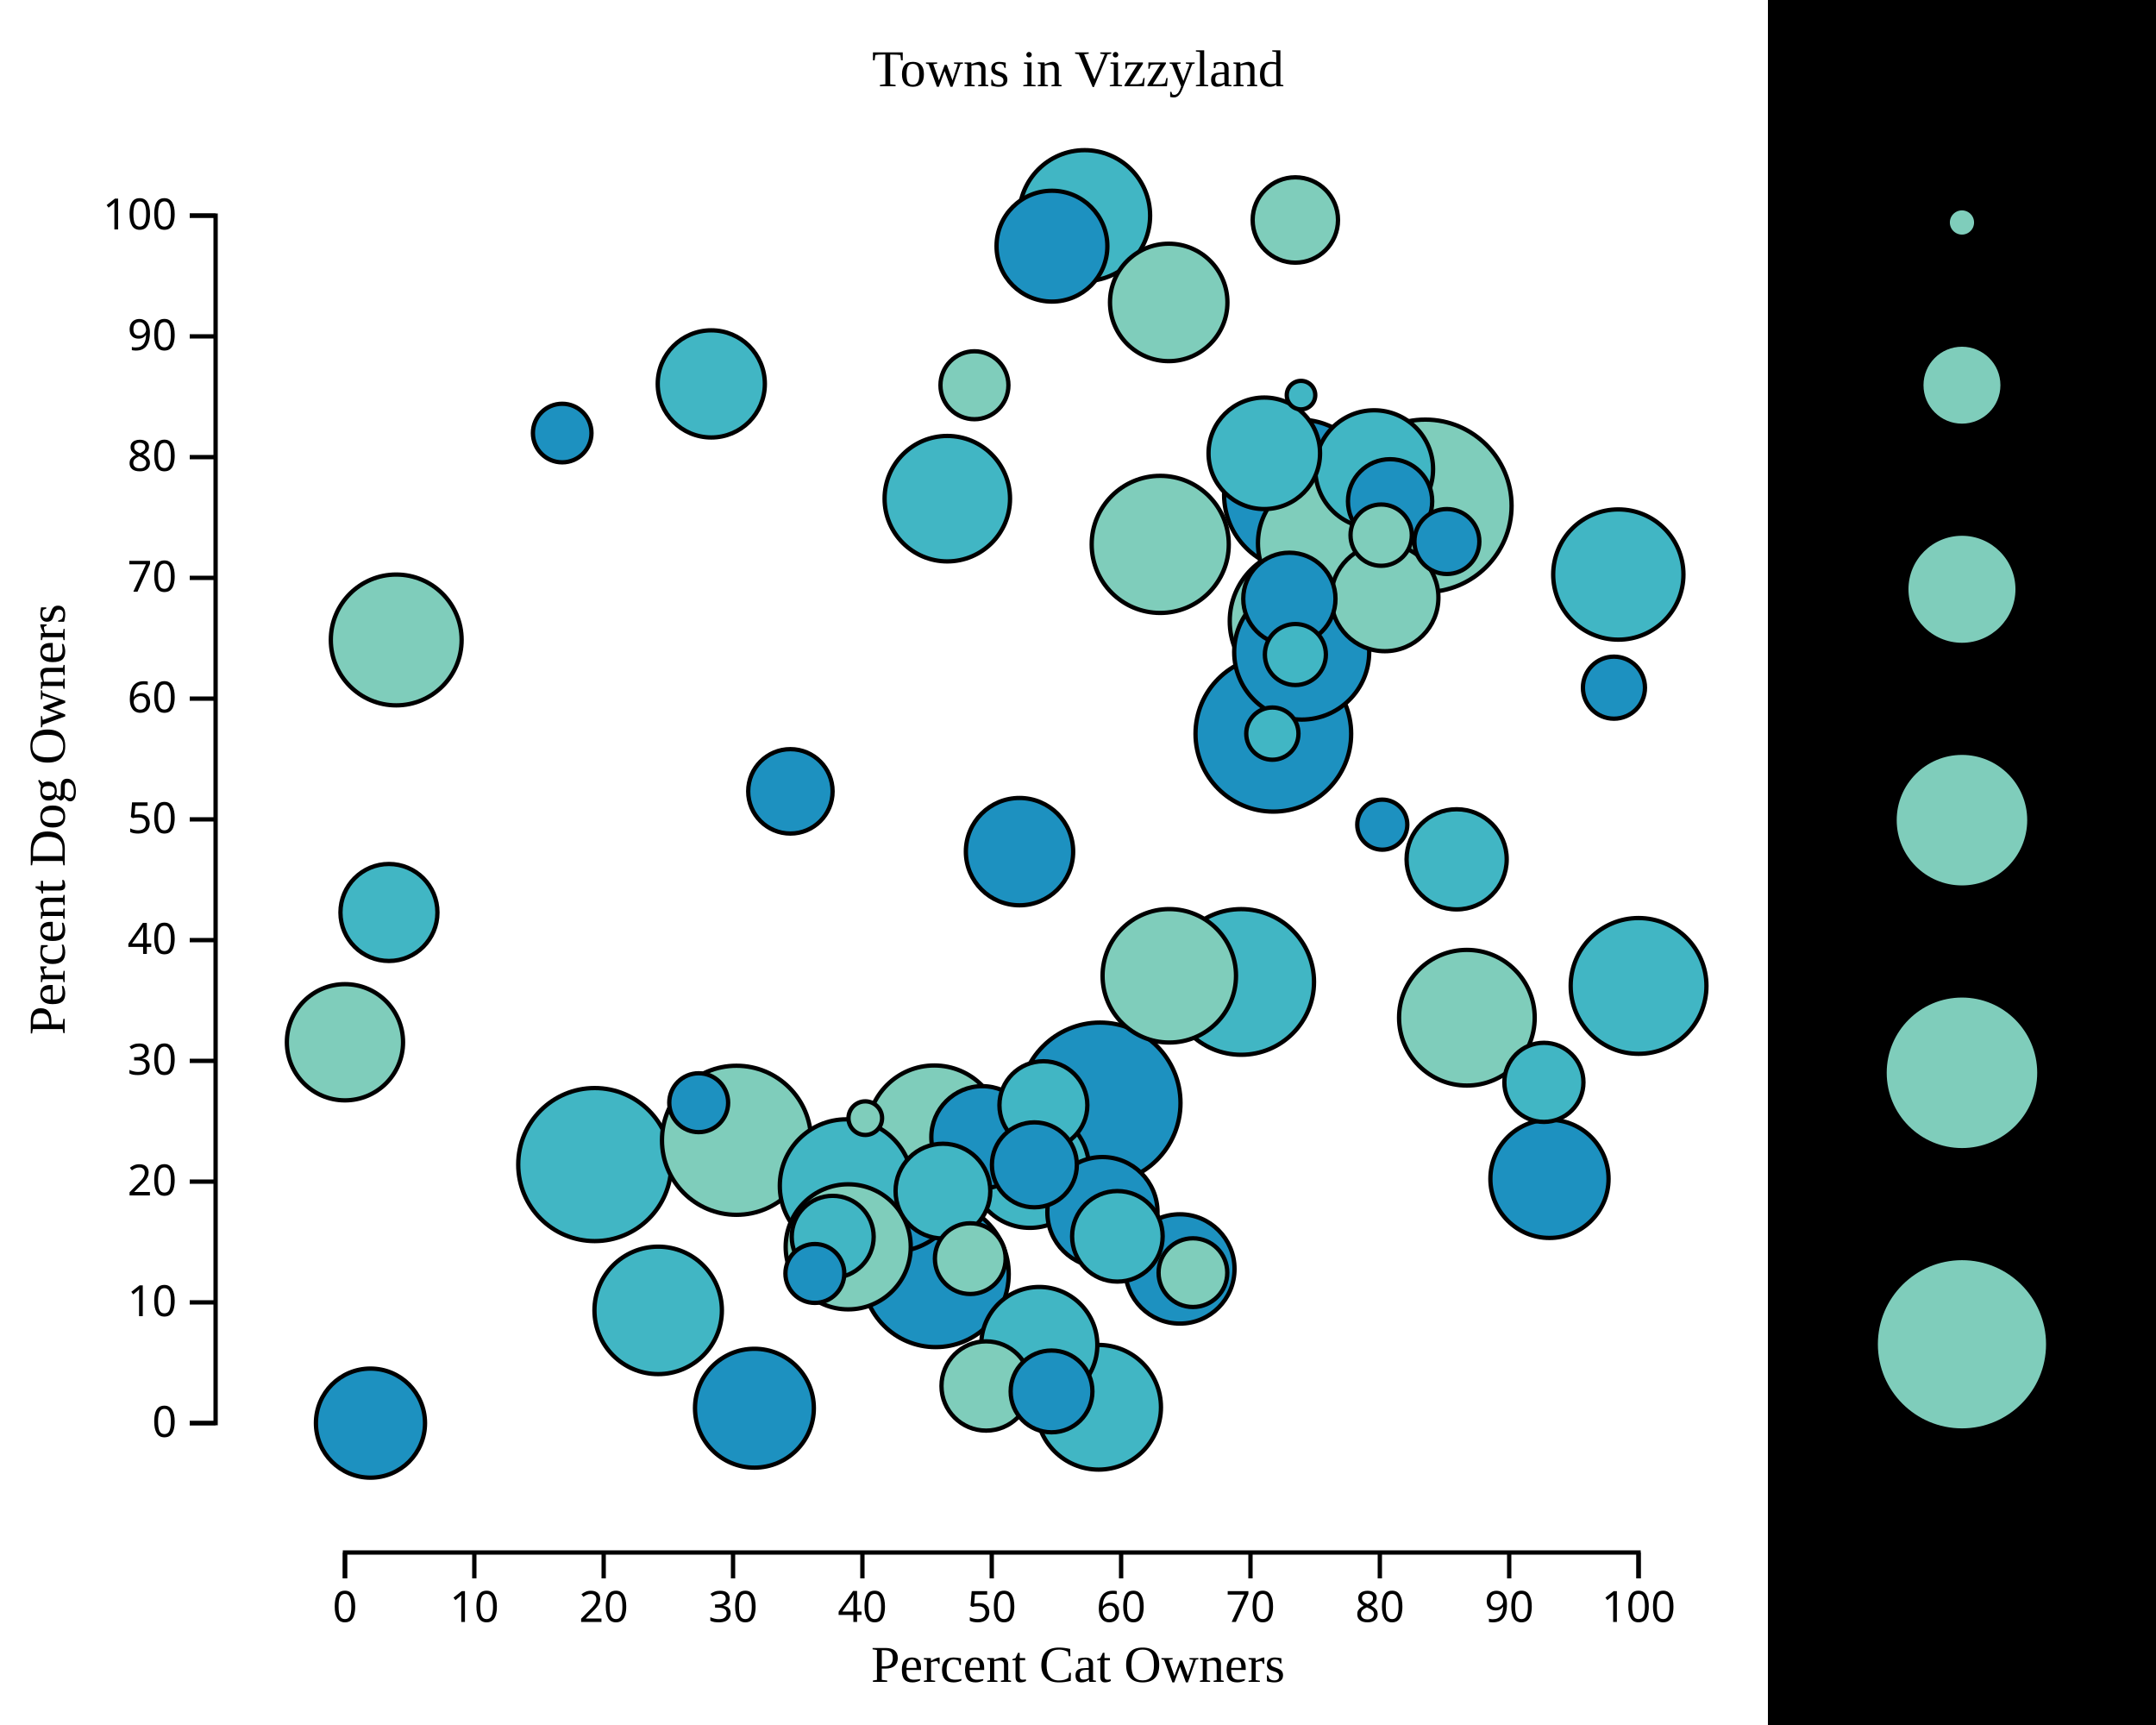
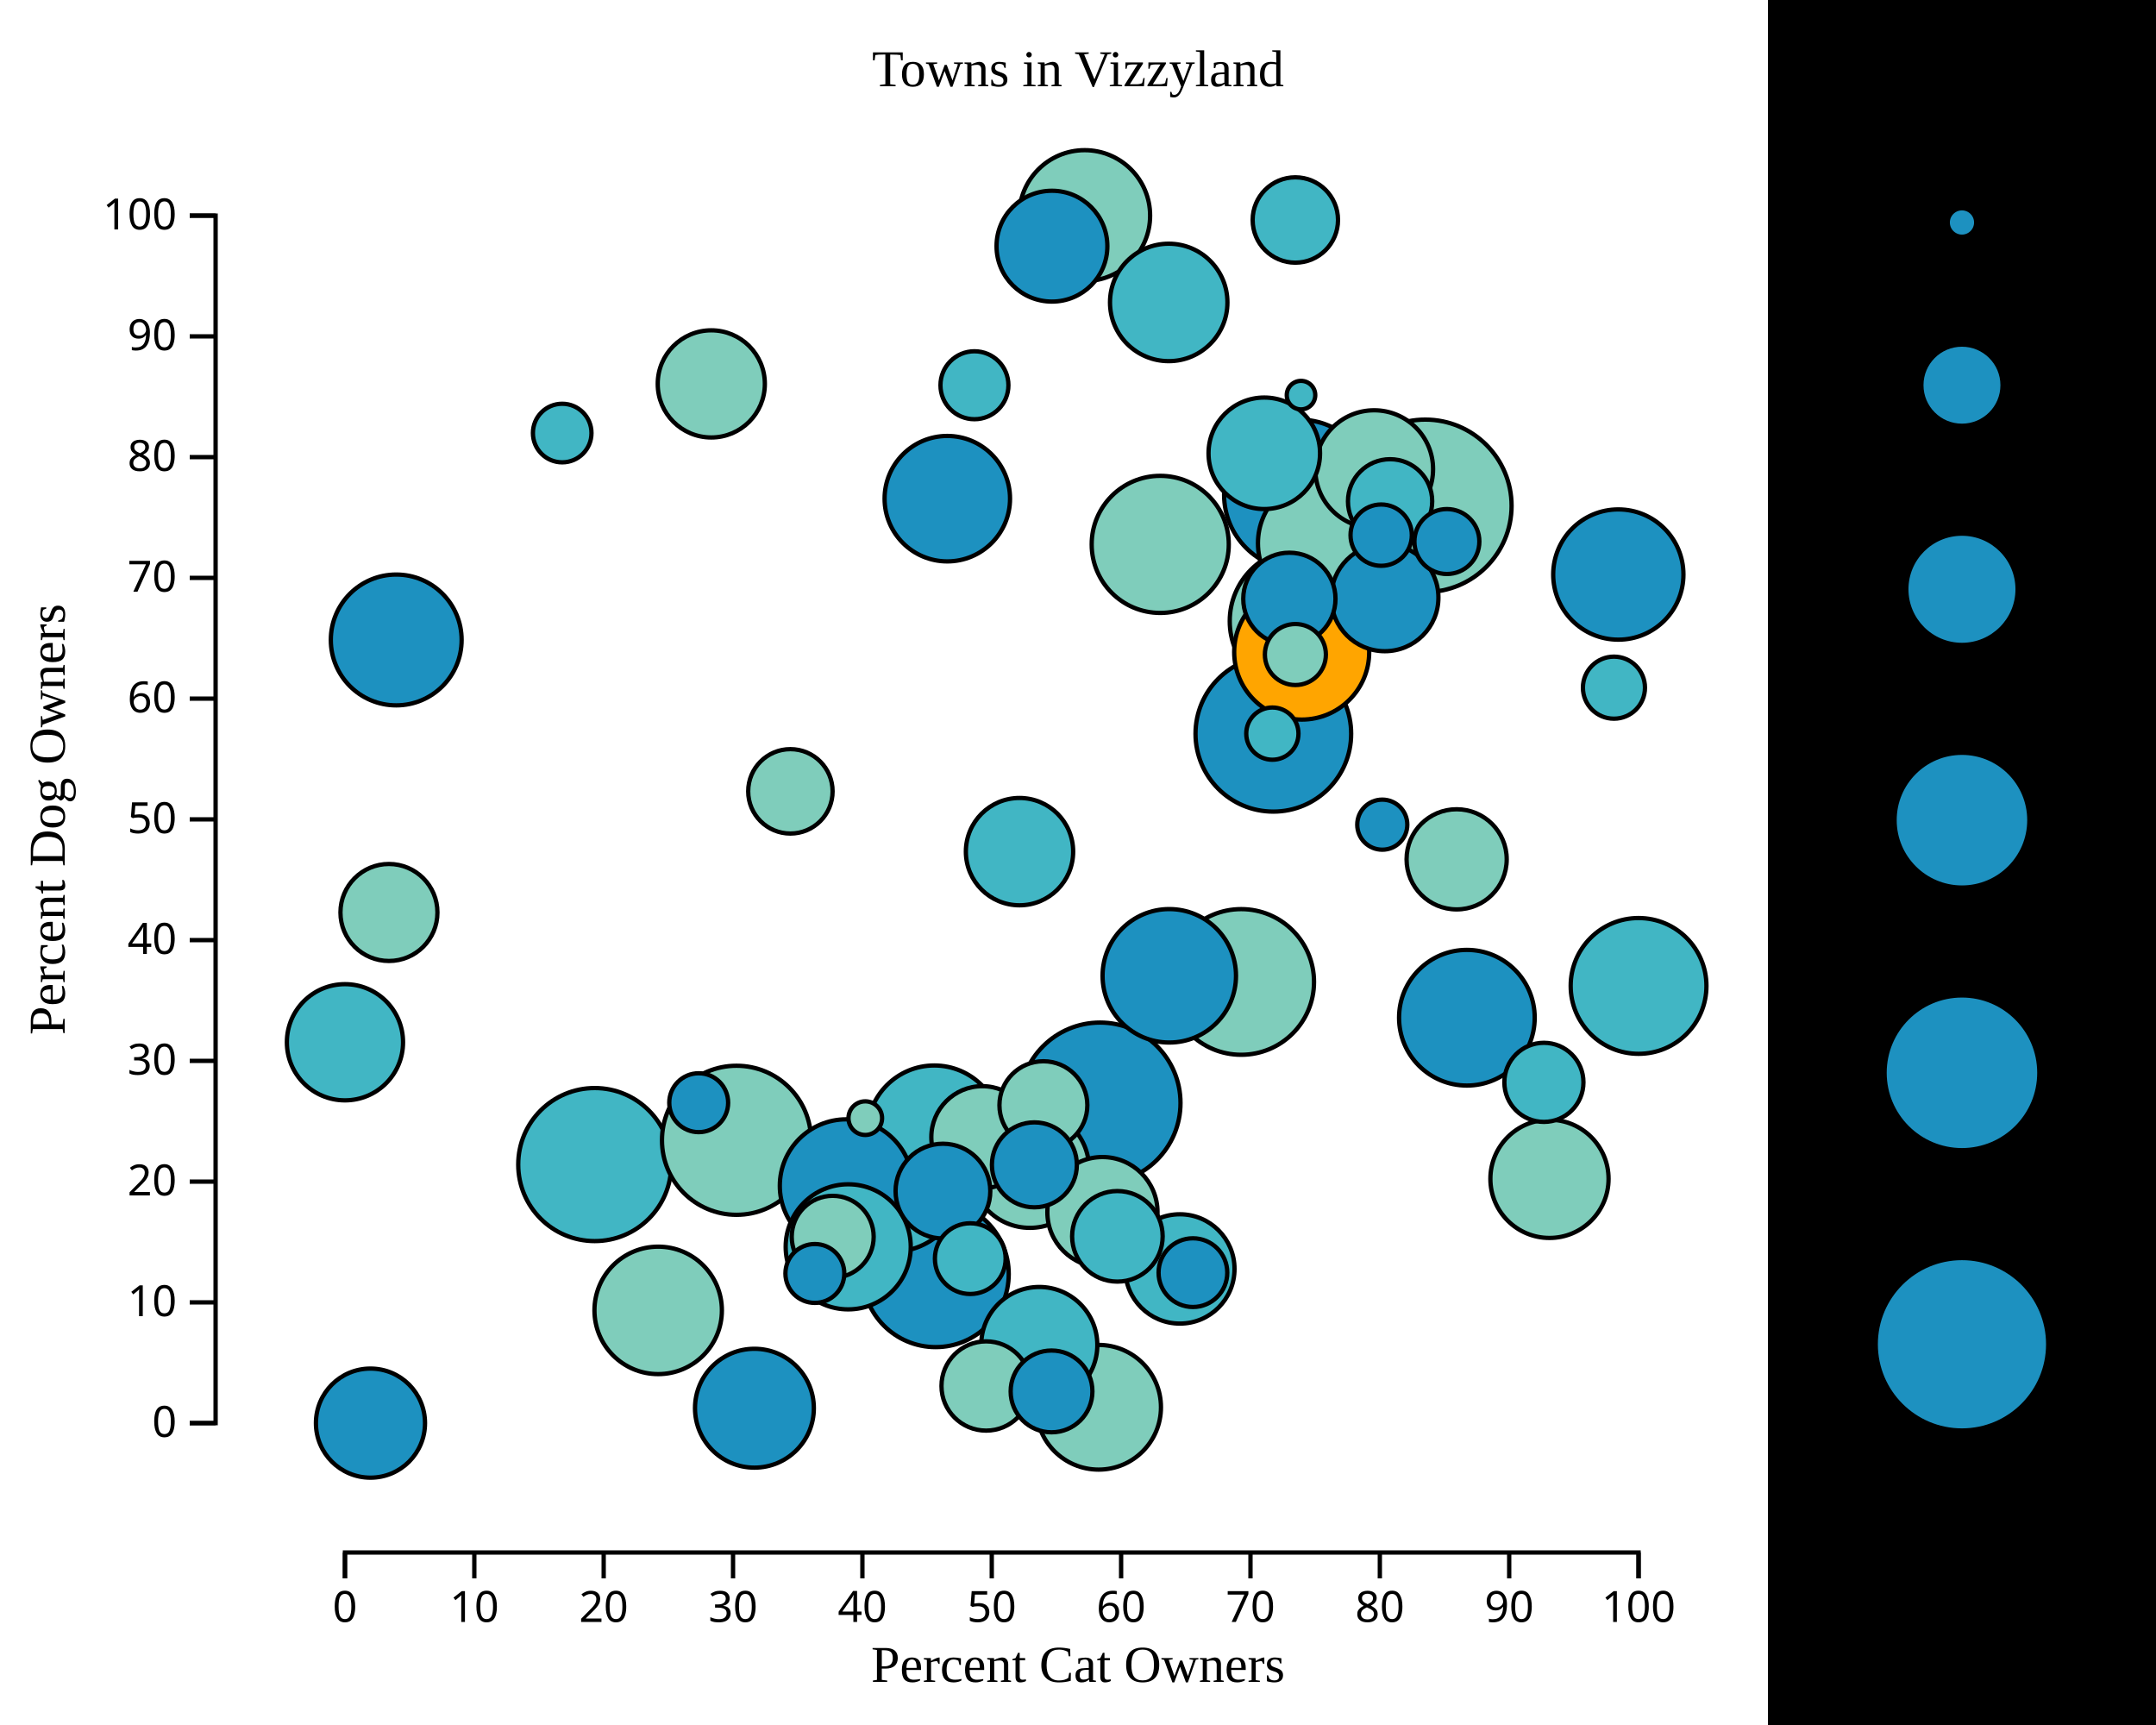
<svg xmlns="http://www.w3.org/2000/svg" id="syntheticVisA" class="default" xTitle="Percent Cat Owners" yTitle="Percent Dog Owners" rTitle="Population" chartTitle="Towns in Vizzyland" width="500" height="400">
  <text id="chartTitle" text-anchor="middle" transform="translate(250,20)" x="0" y="0" style="fill: black; font-size: 1.2rem;">Towns in Vizzyland</text>
  <g id="yAxis" transform="translate(50,30)" fill="none" font-size="10" font-family="sans-serif" text-anchor="end">
    <path class="domain" stroke="currentColor" d="M-6,300H0V20H-6" />
    <g class="tick" opacity="1" transform="translate(0,300)">
      <line stroke="currentColor" x2="-6" />
      <text fill="currentColor" x="-9" dy="0.32em">0</text>
    </g>
    <g class="tick" opacity="1" transform="translate(0,272)">
      <line stroke="currentColor" x2="-6" />
      <text fill="currentColor" x="-9" dy="0.32em">10</text>
    </g>
    <g class="tick" opacity="1" transform="translate(0,244)">
      <line stroke="currentColor" x2="-6" />
      <text fill="currentColor" x="-9" dy="0.32em">20</text>
    </g>
    <g class="tick" opacity="1" transform="translate(0,216)">
      <line stroke="currentColor" x2="-6" />
      <text fill="currentColor" x="-9" dy="0.32em">30</text>
    </g>
    <g class="tick" opacity="1" transform="translate(0,188)">
      <line stroke="currentColor" x2="-6" />
      <text fill="currentColor" x="-9" dy="0.32em">40</text>
    </g>
    <g class="tick" opacity="1" transform="translate(0,160)">
      <line stroke="currentColor" x2="-6" />
      <text fill="currentColor" x="-9" dy="0.32em">50</text>
    </g>
    <g class="tick" opacity="1" transform="translate(0,132)">
      <line stroke="currentColor" x2="-6" />
      <text fill="currentColor" x="-9" dy="0.32em">60</text>
    </g>
    <g class="tick" opacity="1" transform="translate(0,104)">
      <line stroke="currentColor" x2="-6" />
      <text fill="currentColor" x="-9" dy="0.32em">70</text>
    </g>
    <g class="tick" opacity="1" transform="translate(0,76)">
      <line stroke="currentColor" x2="-6" />
      <text fill="currentColor" x="-9" dy="0.32em">80</text>
    </g>
    <g class="tick" opacity="1" transform="translate(0,48)">
      <line stroke="currentColor" x2="-6" />
      <text fill="currentColor" x="-9" dy="0.32em">90</text>
    </g>
    <g class="tick" opacity="1" transform="translate(0,20)">
      <line stroke="currentColor" x2="-6" />
      <text fill="currentColor" x="-9" dy="0.32em">100</text>
    </g>
  </g>
  <g id="xAxis" transform="translate(60,360)" fill="none" font-size="10" font-family="sans-serif" text-anchor="middle">
    <path class="domain" stroke="currentColor" d="M20,6V0H320V6" />
    <g class="tick" opacity="1" transform="translate(20,0)">
      <line stroke="currentColor" y2="6" />
      <text fill="currentColor" y="9" dy="0.71em">0</text>
    </g>
    <g class="tick" opacity="1" transform="translate(50,0)">
      <line stroke="currentColor" y2="6" />
      <text fill="currentColor" y="9" dy="0.71em">10</text>
    </g>
    <g class="tick" opacity="1" transform="translate(80,0)">
      <line stroke="currentColor" y2="6" />
      <text fill="currentColor" y="9" dy="0.71em">20</text>
    </g>
    <g class="tick" opacity="1" transform="translate(110,0)">
      <line stroke="currentColor" y2="6" />
      <text fill="currentColor" y="9" dy="0.71em">30</text>
    </g>
    <g class="tick" opacity="1" transform="translate(140,0)">
      <line stroke="currentColor" y2="6" />
      <text fill="currentColor" y="9" dy="0.71em">40</text>
    </g>
    <g class="tick" opacity="1" transform="translate(170,0)">
      <line stroke="currentColor" y2="6" />
      <text fill="currentColor" y="9" dy="0.71em">50</text>
    </g>
    <g class="tick" opacity="1" transform="translate(200,0)">
      <line stroke="currentColor" y2="6" />
      <text fill="currentColor" y="9" dy="0.71em">60</text>
    </g>
    <g class="tick" opacity="1" transform="translate(230,0)">
      <line stroke="currentColor" y2="6" />
      <text fill="currentColor" y="9" dy="0.71em">70</text>
    </g>
    <g class="tick" opacity="1" transform="translate(260,0)">
      <line stroke="currentColor" y2="6" />
      <text fill="currentColor" y="9" dy="0.71em">80</text>
    </g>
    <g class="tick" opacity="1" transform="translate(290,0)">
      <line stroke="currentColor" y2="6" />
      <text fill="currentColor" y="9" dy="0.71em">90</text>
    </g>
    <g class="tick" opacity="1" transform="translate(320,0)">
      <line stroke="currentColor" y2="6" />
      <text fill="currentColor" y="9" dy="0.71em">100</text>
    </g>
  </g>
  <g id="labels">
    <text id="xTitle" text-anchor="middle" transform="translate(250,350)" x="0" y="40" style="fill: black; font-size: 0.8rem;">Percent Cat Owners</text>
    <g id="group-yTitle" transform="translate(60,190)">
      <text id="yTitle" text-anchor="middle" transform="rotate(-90)" y="-45" style="fill: black; font-size: 0.8rem;">Percent Dog Owners</text>
    </g>
  </g>
  <g id="quadrant_lines" transform="translate(60,30)" />
  <g id="chart" transform="translate(60,30)">
    <circle class="bobaDot" cx="270.553" cy="87.298" r="20" stroke="black" style="fill: rgb(127, 205, 187); opacity: 1;" />
    <circle class="bobaDot" cx="195.112" cy="225.775" r="18.659" stroke="black" style="fill: rgb(29, 145, 192); opacity: 1;" />
    <circle class="bobaDot" cx="235.301" cy="140.152" r="18.049" stroke="black" style="fill: rgb(29, 145, 192); opacity: 1;" />
    <circle class="bobaDot" cx="77.927" cy="240.045" r="17.745" stroke="black" style="fill: rgb(65, 182, 196); opacity: 1;" />
    <circle class="bobaDot" cx="241.307" cy="84.726" r="17.428" stroke="black" style="fill: rgb(29, 145, 192); opacity: 1;" />
    <circle class="bobaDot" cx="110.804" cy="234.412" r="17.284" stroke="black" style="fill: rgb(127, 205, 187); opacity: 1;" />
    <circle class="bobaDot" cx="156.988" cy="265.422" r="16.953" stroke="black" style="fill: rgb(29, 145, 192); opacity: 1;" />
    <circle class="bobaDot" cx="242.113" cy="114.034" r="16.924" stroke="black" style="fill: rgb(127, 205, 187); opacity: 1;" />
-     <circle class="bobaDot" cx="227.848" cy="197.698" r="16.889" stroke="black" style="fill: rgb(65, 182, 196); opacity: 1;" />
-     <circle class="bobaDot" cx="146.96" cy="243.81" r="16.48" stroke="black" style="fill: rgb(29, 145, 192); opacity: 1;" />
+     <circle class="bobaDot" cx="227.848" cy="197.698" r="16.889" stroke="black" style="fill: rgb(127, 205, 187); opacity: 1;" />
+     <circle class="bobaDot" cx="146.96" cy="243.81" r="16.48" stroke="black" style="fill: rgb(65, 182, 196); opacity: 1;" />
    <circle class="bobaDot" cx="209.07" cy="96.235" r="15.897" stroke="black" style="fill: rgb(127, 205, 187); opacity: 1;" />
    <circle class="bobaDot" cx="320" cy="198.621" r="15.744" stroke="black" style="fill: rgb(65, 182, 196); opacity: 1;" />
-     <circle class="bobaDot" cx="280.187" cy="205.995" r="15.73" stroke="black" style="fill: rgb(127, 205, 187); opacity: 1;" />
-     <circle class="bobaDot" cx="241.878" cy="121.205" r="15.655" stroke="black" style="fill: rgb(29, 145, 192); opacity: 1;" />
-     <circle class="bobaDot" cx="156.67" cy="232.593" r="15.527" stroke="black" style="fill: rgb(127, 205, 187); opacity: 1;" />
-     <circle class="bobaDot" cx="211.169" cy="196.273" r="15.473" stroke="black" style="fill: rgb(127, 205, 187); opacity: 1;" />
-     <circle class="bobaDot" cx="136.268" cy="244.975" r="15.422" stroke="black" style="fill: rgb(65, 182, 196); opacity: 1;" />
+     <circle class="bobaDot" cx="280.187" cy="205.995" r="15.73" stroke="black" style="fill: rgb(29, 145, 192); opacity: 1;" />
+     <circle class="bobaDot" cx="241.878" cy="121.205" r="15.655" stroke="black" style="fill: orange; opacity: 1;" />
+     <circle class="bobaDot" cx="156.67" cy="232.593" r="15.527" stroke="black" style="fill: rgb(65, 182, 196); opacity: 1;" />
+     <circle class="bobaDot" cx="211.169" cy="196.273" r="15.473" stroke="black" style="fill: rgb(29, 145, 192); opacity: 1;" />
+     <circle class="bobaDot" cx="136.268" cy="244.975" r="15.422" stroke="black" style="fill: rgb(29, 145, 192); opacity: 1;" />
    <circle class="bobaDot" cx="247.095" cy="95.972" r="15.362" stroke="black" style="fill: rgb(127, 205, 187); opacity: 1;" />
-     <circle class="bobaDot" cx="191.546" cy="20" r="15.179" stroke="black" style="fill: rgb(65, 182, 196); opacity: 1;" />
-     <circle class="bobaDot" cx="31.889" cy="118.395" r="15.168" stroke="black" style="fill: rgb(127, 205, 187); opacity: 1;" />
-     <circle class="bobaDot" cx="315.305" cy="103.226" r="15.103" stroke="black" style="fill: rgb(65, 182, 196); opacity: 1;" />
-     <circle class="bobaDot" cx="92.637" cy="273.857" r="14.777" stroke="black" style="fill: rgb(65, 182, 196); opacity: 1;" />
-     <circle class="bobaDot" cx="159.691" cy="85.635" r="14.547" stroke="black" style="fill: rgb(65, 182, 196); opacity: 1;" />
-     <circle class="bobaDot" cx="136.708" cy="259.12" r="14.503" stroke="black" style="fill: rgb(127, 205, 187); opacity: 1;" />
-     <circle class="bobaDot" cx="194.785" cy="296.321" r="14.456" stroke="black" style="fill: rgb(65, 182, 196); opacity: 1;" />
+     <circle class="bobaDot" cx="191.546" cy="20" r="15.179" stroke="black" style="fill: rgb(127, 205, 187); opacity: 1;" />
+     <circle class="bobaDot" cx="31.889" cy="118.395" r="15.168" stroke="black" style="fill: rgb(29, 145, 192); opacity: 1;" />
+     <circle class="bobaDot" cx="315.305" cy="103.226" r="15.103" stroke="black" style="fill: rgb(29, 145, 192); opacity: 1;" />
+     <circle class="bobaDot" cx="92.637" cy="273.857" r="14.777" stroke="black" style="fill: rgb(127, 205, 187); opacity: 1;" />
+     <circle class="bobaDot" cx="159.691" cy="85.635" r="14.547" stroke="black" style="fill: rgb(29, 145, 192); opacity: 1;" />
+     <circle class="bobaDot" cx="136.708" cy="259.12" r="14.503" stroke="black" style="fill: rgb(65, 182, 196); opacity: 1;" />
+     <circle class="bobaDot" cx="194.785" cy="296.321" r="14.456" stroke="black" style="fill: rgb(127, 205, 187); opacity: 1;" />
    <circle class="bobaDot" cx="114.96" cy="296.542" r="13.782" stroke="black" style="fill: rgb(29, 145, 192); opacity: 1;" />
-     <circle class="bobaDot" cx="178.843" cy="240.998" r="13.723" stroke="black" style="fill: rgb(65, 182, 196); opacity: 1;" />
-     <circle class="bobaDot" cx="299.34" cy="243.358" r="13.703" stroke="black" style="fill: rgb(29, 145, 192); opacity: 1;" />
-     <circle class="bobaDot" cx="258.69" cy="78.793" r="13.656" stroke="black" style="fill: rgb(65, 182, 196); opacity: 1;" />
-     <circle class="bobaDot" cx="211.038" cy="40.128" r="13.617" stroke="black" style="fill: rgb(127, 205, 187); opacity: 1;" />
-     <circle class="bobaDot" cx="20" cy="211.683" r="13.473" stroke="black" style="fill: rgb(127, 205, 187); opacity: 1;" />
+     <circle class="bobaDot" cx="178.843" cy="240.998" r="13.723" stroke="black" style="fill: rgb(127, 205, 187); opacity: 1;" />
+     <circle class="bobaDot" cx="299.34" cy="243.358" r="13.703" stroke="black" style="fill: rgb(127, 205, 187); opacity: 1;" />
+     <circle class="bobaDot" cx="258.69" cy="78.793" r="13.656" stroke="black" style="fill: rgb(127, 205, 187); opacity: 1;" />
+     <circle class="bobaDot" cx="211.038" cy="40.128" r="13.617" stroke="black" style="fill: rgb(65, 182, 196); opacity: 1;" />
+     <circle class="bobaDot" cx="20" cy="211.683" r="13.473" stroke="black" style="fill: rgb(65, 182, 196); opacity: 1;" />
    <circle class="bobaDot" cx="181.021" cy="281.89" r="13.463" stroke="black" style="fill: rgb(65, 182, 196); opacity: 1;" />
    <circle class="bobaDot" cx="233.201" cy="75.112" r="12.93" stroke="black" style="fill: rgb(65, 182, 196); opacity: 1;" />
    <circle class="bobaDot" cx="183.958" cy="27.084" r="12.851" stroke="black" style="fill: rgb(29, 145, 192); opacity: 1;" />
-     <circle class="bobaDot" cx="195.667" cy="251.075" r="12.775" stroke="black" style="fill: rgb(29, 145, 192); opacity: 1;" />
-     <circle class="bobaDot" cx="213.625" cy="264.245" r="12.675" stroke="black" style="fill: rgb(29, 145, 192); opacity: 1;" />
+     <circle class="bobaDot" cx="195.667" cy="251.075" r="12.775" stroke="black" style="fill: rgb(127, 205, 187); opacity: 1;" />
+     <circle class="bobaDot" cx="213.625" cy="264.245" r="12.675" stroke="black" style="fill: rgb(65, 182, 196); opacity: 1;" />
    <circle class="bobaDot" cx="25.916" cy="300" r="12.65" stroke="black" style="fill: rgb(29, 145, 192); opacity: 1;" />
-     <circle class="bobaDot" cx="176.437" cy="167.481" r="12.443" stroke="black" style="fill: rgb(29, 145, 192); opacity: 1;" />
-     <circle class="bobaDot" cx="261.154" cy="108.573" r="12.432" stroke="black" style="fill: rgb(127, 205, 187); opacity: 1;" />
-     <circle class="bobaDot" cx="104.955" cy="59.021" r="12.423" stroke="black" style="fill: rgb(65, 182, 196); opacity: 1;" />
-     <circle class="bobaDot" cx="167.815" cy="233.697" r="11.831" stroke="black" style="fill: rgb(29, 145, 192); opacity: 1;" />
-     <circle class="bobaDot" cx="277.811" cy="169.264" r="11.612" stroke="black" style="fill: rgb(65, 182, 196); opacity: 1;" />
-     <circle class="bobaDot" cx="30.2" cy="181.589" r="11.246" stroke="black" style="fill: rgb(65, 182, 196); opacity: 1;" />
-     <circle class="bobaDot" cx="158.677" cy="246.198" r="10.986" stroke="black" style="fill: rgb(65, 182, 196); opacity: 1;" />
+     <circle class="bobaDot" cx="176.437" cy="167.481" r="12.443" stroke="black" style="fill: rgb(65, 182, 196); opacity: 1;" />
+     <circle class="bobaDot" cx="261.154" cy="108.573" r="12.432" stroke="black" style="fill: rgb(29, 145, 192); opacity: 1;" />
+     <circle class="bobaDot" cx="104.955" cy="59.021" r="12.423" stroke="black" style="fill: rgb(127, 205, 187); opacity: 1;" />
+     <circle class="bobaDot" cx="167.815" cy="233.697" r="11.831" stroke="black" style="fill: rgb(127, 205, 187); opacity: 1;" />
+     <circle class="bobaDot" cx="277.811" cy="169.264" r="11.612" stroke="black" style="fill: rgb(127, 205, 187); opacity: 1;" />
+     <circle class="bobaDot" cx="30.2" cy="181.589" r="11.246" stroke="black" style="fill: rgb(127, 205, 187); opacity: 1;" />
+     <circle class="bobaDot" cx="158.677" cy="246.198" r="10.986" stroke="black" style="fill: rgb(29, 145, 192); opacity: 1;" />
    <circle class="bobaDot" cx="239.02" cy="108.859" r="10.696" stroke="black" style="fill: rgb(29, 145, 192); opacity: 1;" />
    <circle class="bobaDot" cx="199.134" cy="256.685" r="10.5" stroke="black" style="fill: rgb(65, 182, 196); opacity: 1;" />
    <circle class="bobaDot" cx="168.69" cy="291.389" r="10.35" stroke="black" style="fill: rgb(127, 205, 187); opacity: 1;" />
-     <circle class="bobaDot" cx="181.974" cy="226.28" r="10.193" stroke="black" style="fill: rgb(65, 182, 196); opacity: 1;" />
-     <circle class="bobaDot" cx="240.401" cy="21.012" r="9.898" stroke="black" style="fill: rgb(127, 205, 187); opacity: 1;" />
+     <circle class="bobaDot" cx="181.974" cy="226.28" r="10.193" stroke="black" style="fill: rgb(127, 205, 187); opacity: 1;" />
+     <circle class="bobaDot" cx="240.401" cy="21.012" r="9.898" stroke="black" style="fill: rgb(65, 182, 196); opacity: 1;" />
    <circle class="bobaDot" cx="179.885" cy="240.108" r="9.851" stroke="black" style="fill: rgb(29, 145, 192); opacity: 1;" />
-     <circle class="bobaDot" cx="123.302" cy="153.501" r="9.786" stroke="black" style="fill: rgb(29, 145, 192); opacity: 1;" />
-     <circle class="bobaDot" cx="262.376" cy="86.248" r="9.768" stroke="black" style="fill: rgb(29, 145, 192); opacity: 1;" />
-     <circle class="bobaDot" cx="133.113" cy="256.795" r="9.501" stroke="black" style="fill: rgb(65, 182, 196); opacity: 1;" />
+     <circle class="bobaDot" cx="123.302" cy="153.501" r="9.786" stroke="black" style="fill: rgb(127, 205, 187); opacity: 1;" />
+     <circle class="bobaDot" cx="262.376" cy="86.248" r="9.768" stroke="black" style="fill: rgb(65, 182, 196); opacity: 1;" />
+     <circle class="bobaDot" cx="133.113" cy="256.795" r="9.501" stroke="black" style="fill: rgb(127, 205, 187); opacity: 1;" />
    <circle class="bobaDot" cx="183.863" cy="292.647" r="9.482" stroke="black" style="fill: rgb(29, 145, 192); opacity: 1;" />
    <circle class="bobaDot" cx="298.048" cy="220.98" r="9.171" stroke="black" style="fill: rgb(65, 182, 196); opacity: 1;" />
-     <circle class="bobaDot" cx="165.015" cy="261.857" r="8.201" stroke="black" style="fill: rgb(127, 205, 187); opacity: 1;" />
-     <circle class="bobaDot" cx="216.653" cy="265.107" r="7.966" stroke="black" style="fill: rgb(127, 205, 187); opacity: 1;" />
-     <circle class="bobaDot" cx="165.985" cy="59.332" r="7.88" stroke="black" style="fill: rgb(127, 205, 187); opacity: 1;" />
+     <circle class="bobaDot" cx="165.015" cy="261.857" r="8.201" stroke="black" style="fill: rgb(65, 182, 196); opacity: 1;" />
+     <circle class="bobaDot" cx="216.653" cy="265.107" r="7.966" stroke="black" style="fill: rgb(29, 145, 192); opacity: 1;" />
+     <circle class="bobaDot" cx="165.985" cy="59.332" r="7.88" stroke="black" style="fill: rgb(65, 182, 196); opacity: 1;" />
    <circle class="bobaDot" cx="275.551" cy="95.572" r="7.53" stroke="black" style="fill: rgb(29, 145, 192); opacity: 1;" />
-     <circle class="bobaDot" cx="314.292" cy="129.459" r="7.196" stroke="black" style="fill: rgb(29, 145, 192); opacity: 1;" />
-     <circle class="bobaDot" cx="260.309" cy="94.091" r="7.108" stroke="black" style="fill: rgb(127, 205, 187); opacity: 1;" />
-     <circle class="bobaDot" cx="240.412" cy="121.777" r="7.074" stroke="black" style="fill: rgb(65, 182, 196); opacity: 1;" />
+     <circle class="bobaDot" cx="314.292" cy="129.459" r="7.196" stroke="black" style="fill: rgb(65, 182, 196); opacity: 1;" />
+     <circle class="bobaDot" cx="260.309" cy="94.091" r="7.108" stroke="black" style="fill: rgb(29, 145, 192); opacity: 1;" />
+     <circle class="bobaDot" cx="240.412" cy="121.777" r="7.074" stroke="black" style="fill: rgb(127, 205, 187); opacity: 1;" />
    <circle class="bobaDot" cx="102.038" cy="225.7" r="6.829" stroke="black" style="fill: rgb(29, 145, 192); opacity: 1;" />
    <circle class="bobaDot" cx="128.974" cy="265.296" r="6.828" stroke="black" style="fill: rgb(29, 145, 192); opacity: 1;" />
-     <circle class="bobaDot" cx="70.38" cy="70.418" r="6.792" stroke="black" style="fill: rgb(29, 145, 192); opacity: 1;" />
+     <circle class="bobaDot" cx="70.38" cy="70.418" r="6.792" stroke="black" style="fill: rgb(65, 182, 196); opacity: 1;" />
    <circle class="bobaDot" cx="235.074" cy="140.115" r="6.055" stroke="black" style="fill: rgb(65, 182, 196); opacity: 1;" />
    <circle class="bobaDot" cx="260.565" cy="161.226" r="5.806" stroke="black" style="fill: rgb(29, 145, 192); opacity: 1;" />
    <circle class="bobaDot" cx="140.668" cy="229.28" r="3.897" stroke="black" style="fill: rgb(127, 205, 187); opacity: 1;" />
    <circle class="bobaDot" cx="241.719" cy="61.621" r="3.306" stroke="black" style="fill: rgb(65, 182, 196); opacity: 1;" />
-     <circle class="bobaDot" cx="173.028" cy="261.424" r="0" stroke="black" style="fill: rgb(65, 182, 196); opacity: 1;" />
+     <circle class="bobaDot" cx="173.028" cy="261.424" r="0" stroke="black" style="fill: rgb(127, 205, 187); opacity: 1;" />
  </g>
  <g id="legendDividerGroup" transform="translate(410,0)" height="400">
    <rect class="legendDivider" height="400" width="90" />
  </g>
  <g id="legend" transform="translate(410,23.28557)" width="90" height="320">
    <rect class="legendBorder" transform="translate(0,0)" width="90" height="333.429" />
    <text id="rTitle" text-anchor="middle" alignment-baseline="hanging" transform="translate(45,0)" x="0" y="0" style="fill: black; font-size: 0.8rem;">Population</text>
-     <circle class="legendSampleCircle" id="0" cx="45" cy="28.306" r="3.306" stroke="black" style="fill: rgb(127, 205, 187); opacity: 1;" />
+     <circle class="legendSampleCircle" id="0" cx="45" cy="28.306" r="3.306" stroke="black" style="fill: rgb(29, 145, 192); opacity: 1;" />
    <text id="0" class="legendSampleValue" text-anchor="middle" transform="translate(45,8)" x="0" y="36.612" style="fill: black; font-size: 0.7rem;">  41</text>
-     <circle class="legendSampleCircle" id="1" cx="45" cy="66.033" r="9.42" stroke="black" style="fill: rgb(127, 205, 187); opacity: 1;" />
+     <circle class="legendSampleCircle" id="1" cx="45" cy="66.033" r="9.42" stroke="black" style="fill: rgb(29, 145, 192); opacity: 1;" />
    <text id="1" class="legendSampleValue" text-anchor="middle" transform="translate(45,8)" x="0" y="80.453" style="fill: black; font-size: 0.7rem;"> 330</text>
-     <circle class="legendSampleCircle" id="2" cx="45" cy="113.359" r="12.906" stroke="black" style="fill: rgb(127, 205, 187); opacity: 1;" />
+     <circle class="legendSampleCircle" id="2" cx="45" cy="113.359" r="12.906" stroke="black" style="fill: rgb(29, 145, 192); opacity: 1;" />
    <text id="2" class="legendSampleValue" text-anchor="middle" transform="translate(45,8)" x="0" y="131.265" style="fill: black; font-size: 0.7rem;"> 620</text>
-     <circle class="legendSampleCircle" id="3" cx="45" cy="166.897" r="15.632" stroke="black" style="fill: rgb(127, 205, 187); opacity: 1;" />
+     <circle class="legendSampleCircle" id="3" cx="45" cy="166.897" r="15.632" stroke="black" style="fill: rgb(29, 145, 192); opacity: 1;" />
    <text id="3" class="legendSampleValue" text-anchor="middle" transform="translate(45,8)" x="0" y="187.53" style="fill: black; font-size: 0.7rem;"> 920</text>
-     <circle class="legendSampleCircle" id="4" cx="45" cy="225.479" r="17.95" stroke="black" style="fill: rgb(127, 205, 187); opacity: 1;" />
+     <circle class="legendSampleCircle" id="4" cx="45" cy="225.479" r="17.95" stroke="black" style="fill: rgb(29, 145, 192); opacity: 1;" />
    <text id="4" class="legendSampleValue" text-anchor="middle" transform="translate(45,8)" x="0" y="248.429" style="fill: black; font-size: 0.7rem;">1.2k</text>
-     <circle class="legendSampleCircle" id="5" cx="45" cy="288.429" r="20" stroke="black" style="fill: rgb(127, 205, 187); opacity: 1;" />
+     <circle class="legendSampleCircle" id="5" cx="45" cy="288.429" r="20" stroke="black" style="fill: rgb(29, 145, 192); opacity: 1;" />
    <text id="5" class="legendSampleValue" text-anchor="middle" transform="translate(45,8)" x="0" y="313.429" style="fill: black; font-size: 0.7rem;">1.5k</text>
    <text id="coloringDisclaimer" transform="translate(45,8)" text-anchor="middle" x="0" y="328.429" style="font-size: 0.7rem; opacity: 0.6;">(note: coloring</text>
    <text id="coloringDisclaimer" transform="translate(45,8)" text-anchor="middle" x="0" y="343.429" style="font-size: 0.7rem; opacity: 0.6;">is random)</text>
  </g>
</svg>
